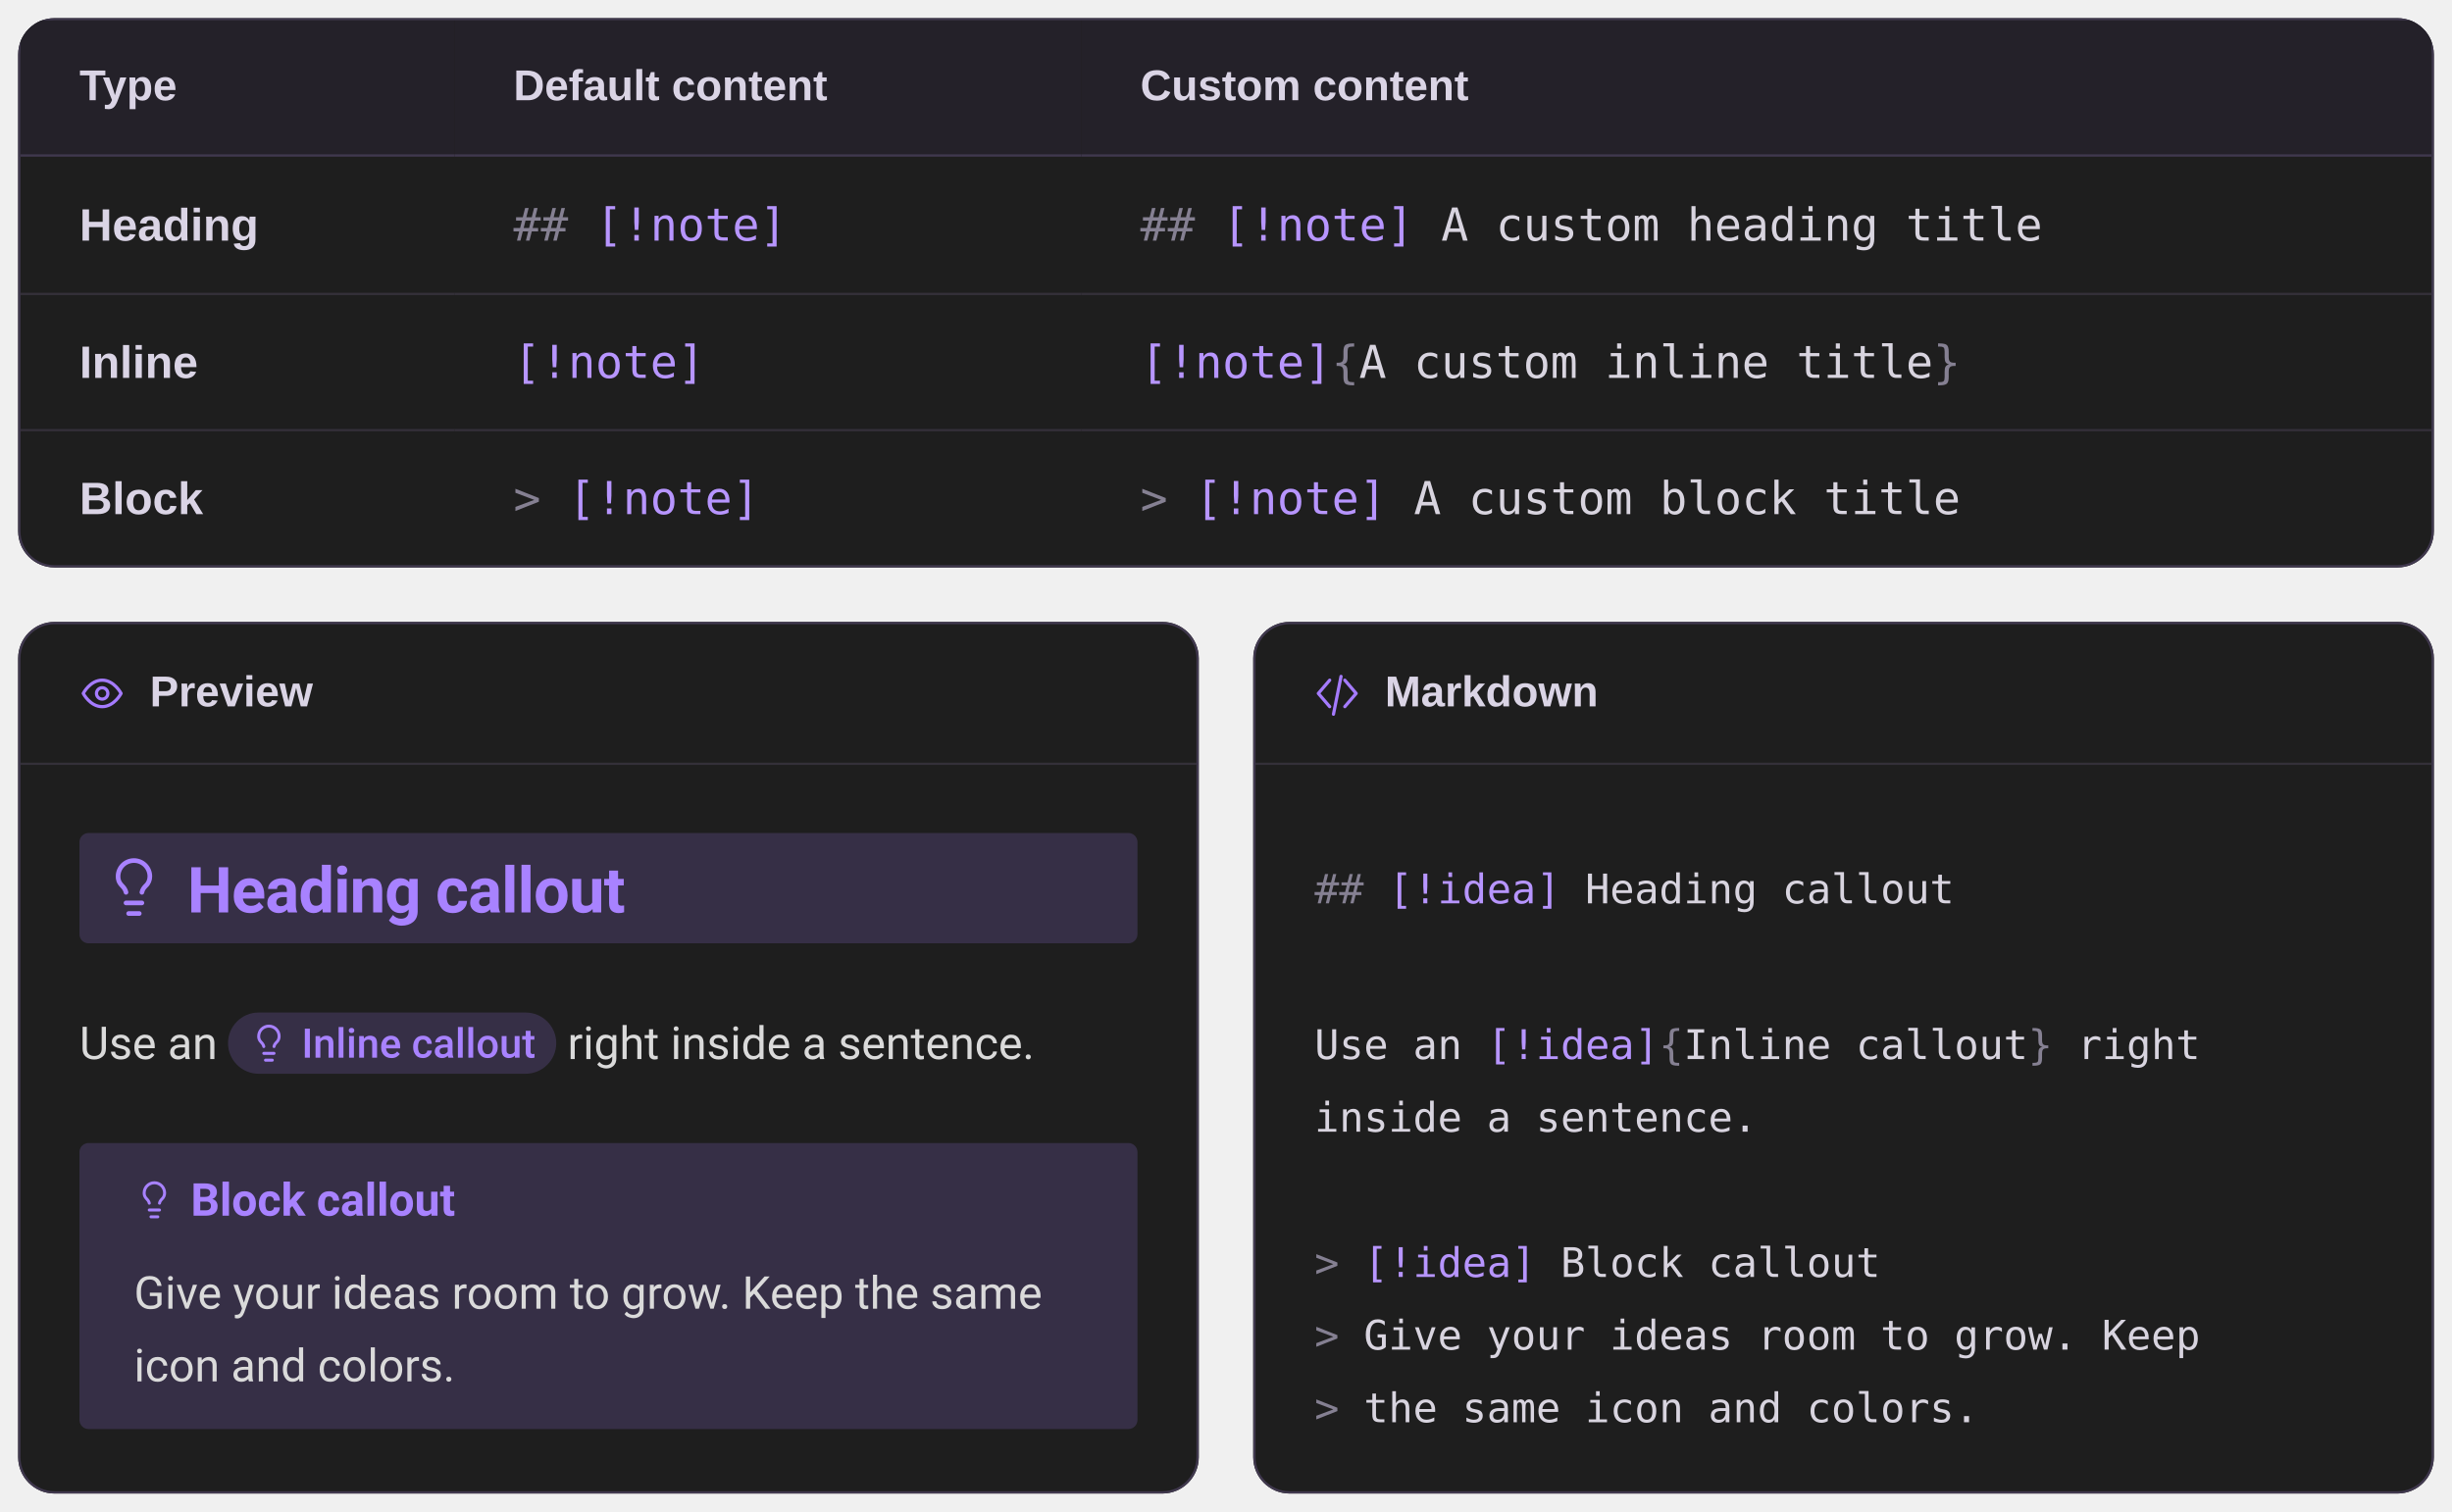
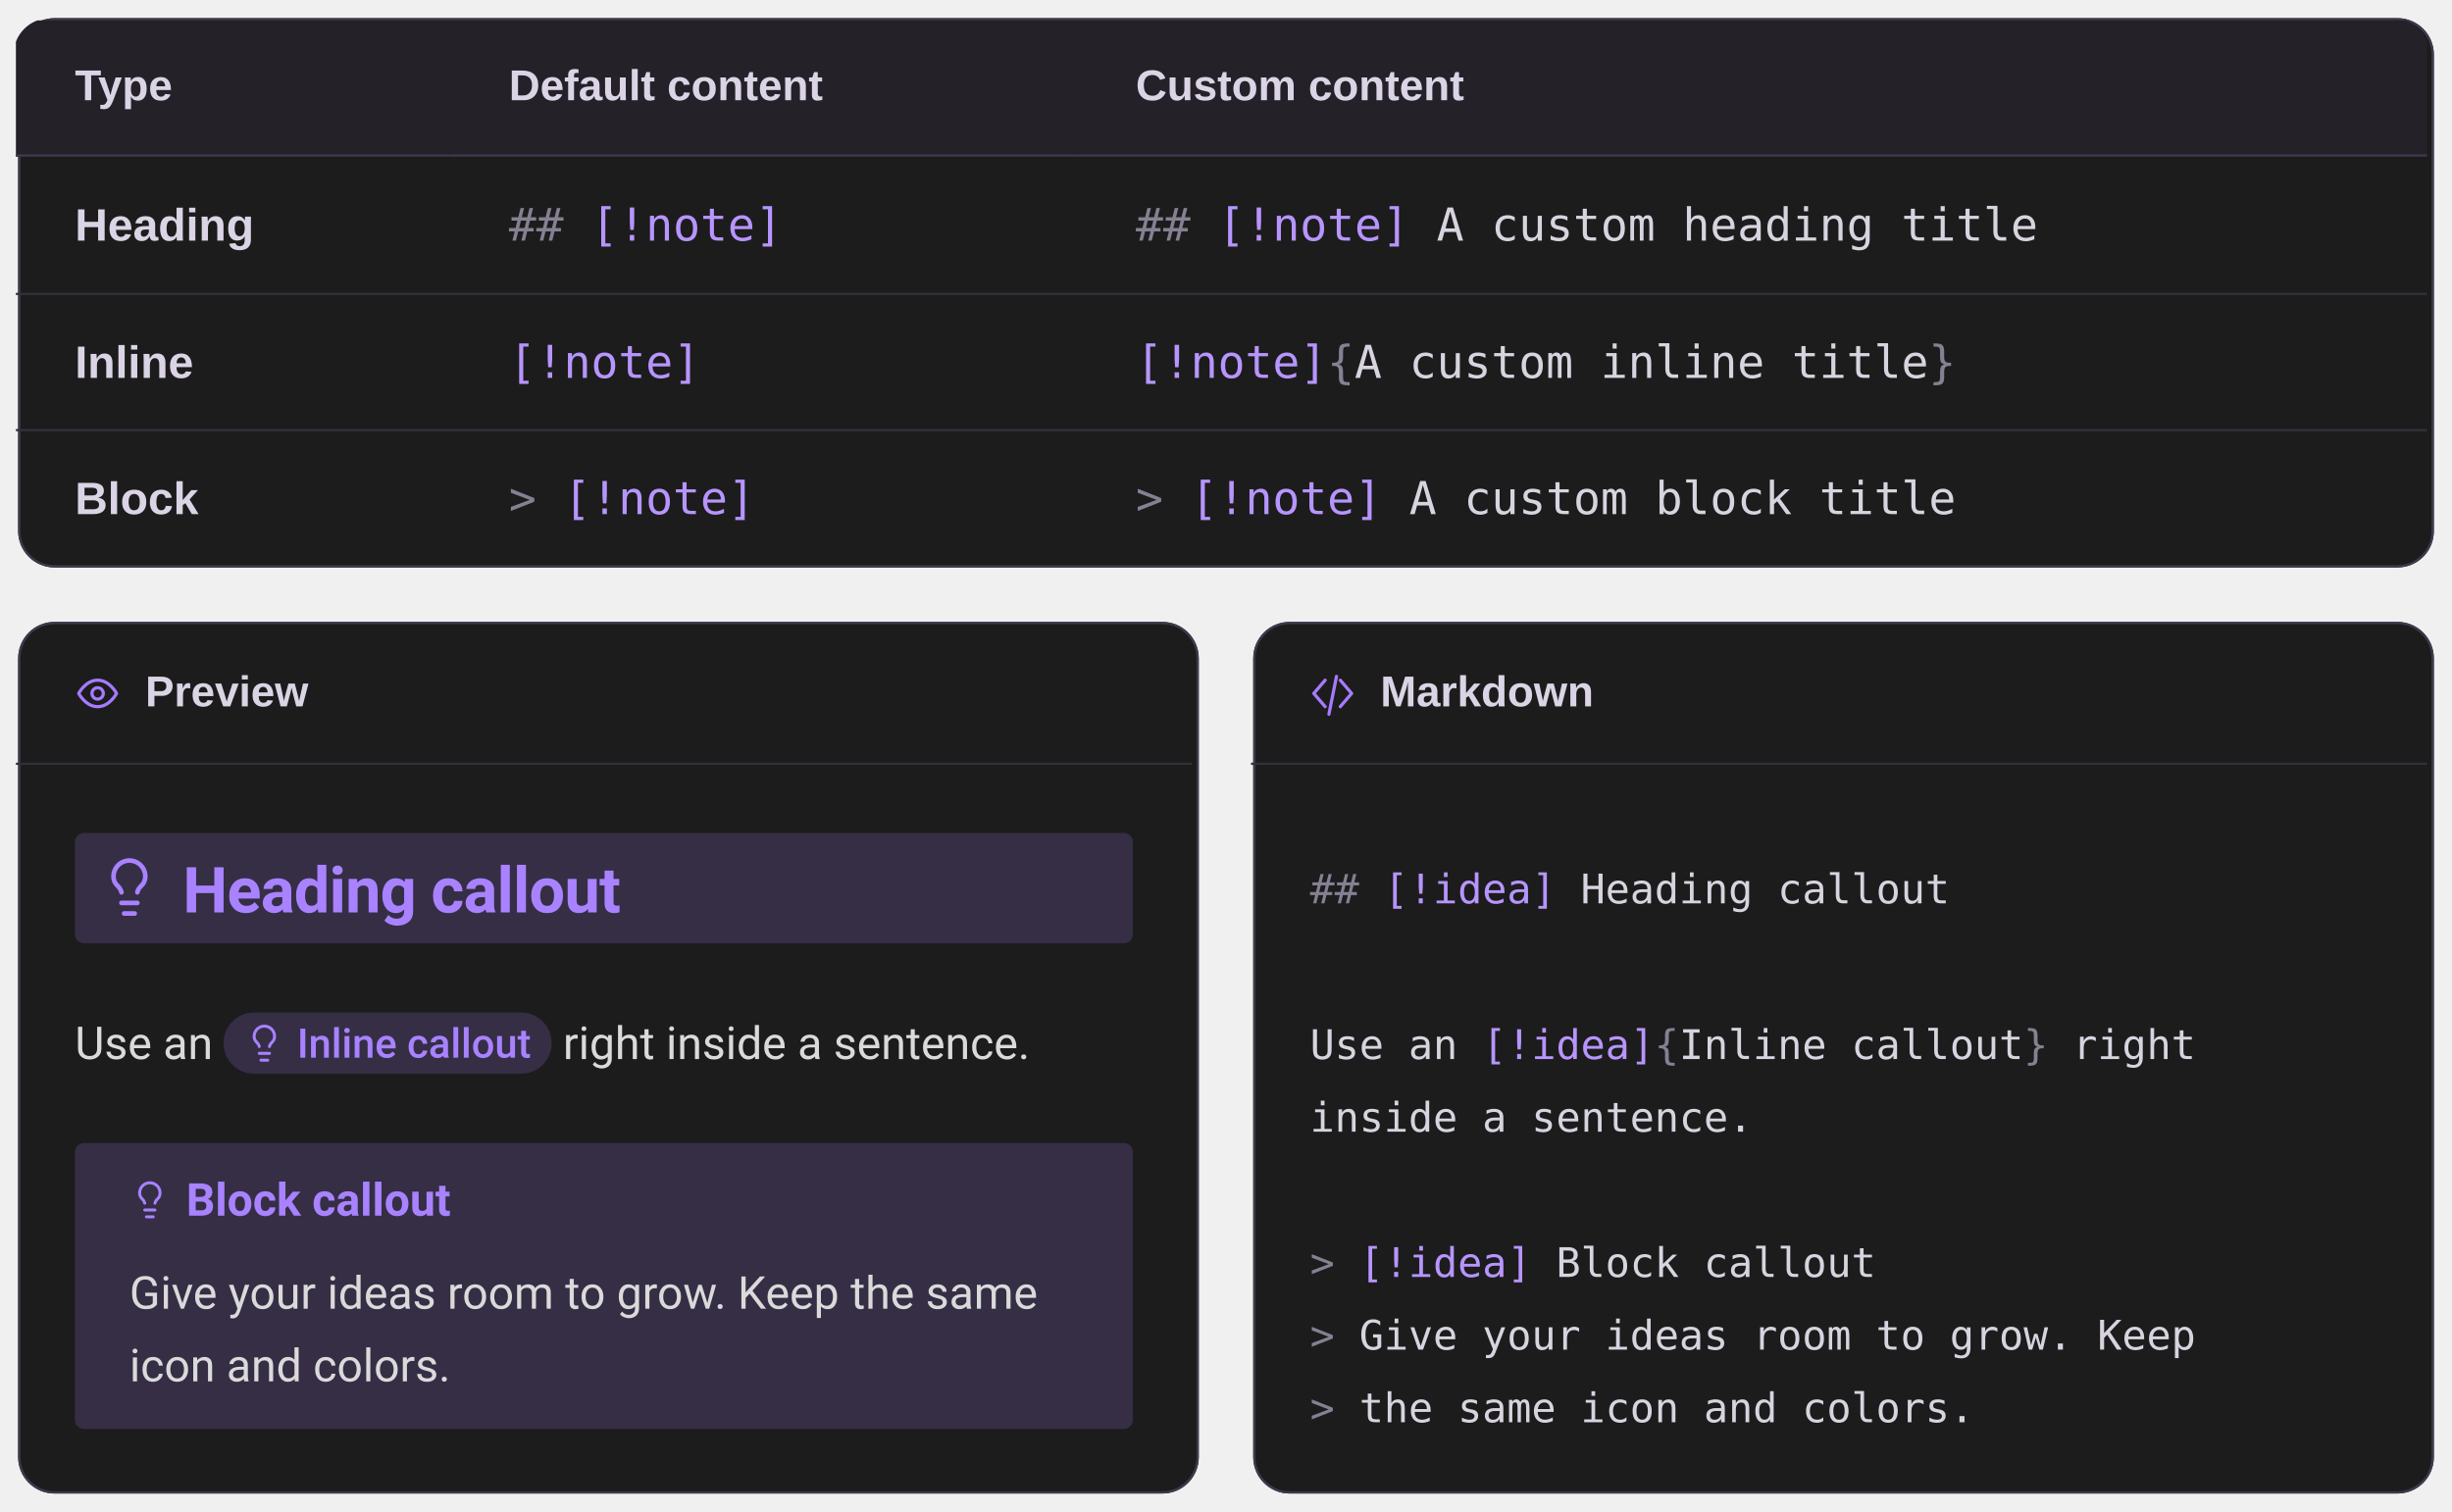
<svg xmlns="http://www.w3.org/2000/svg" width="1080" height="666" viewBox="0 0 1080 666" role="img" aria-labelledby="title description">
  <defs>
    <clipPath id="clip-1">
      <rect x="8" y="8" width="1064" height="242" rx="16" fill="white" />
    </clipPath>
    <clipPath id="clip-2">
      <rect x="59" y="541.59" width="430" height="76" rx="0" fill="white" />
    </clipPath>
    <clipPath id="clip-3">
      <rect x="35" y="503.59" width="466" height="126" rx="4" fill="white" />
    </clipPath>
    <clipPath id="clip-4">
      <rect x="8" y="274" width="520" height="384" rx="16" fill="white" />
    </clipPath>
    <clipPath id="clip-5">
      <rect x="552" y="274" width="520" height="384" rx="16" fill="white" />
    </clipPath>
  </defs>
  <rect x="0" y="0" width="1080" height="666" rx="12" fill="transparent" />
-   <rect x="8" y="8" width="1064" height="242" rx="16" fill="rgb(30, 30, 30)" />
+   <rect x="8" y="8" width="1064" height="242" rx="16" fill="rgb(28, 28, 28)" />
  <rect x="8.5" y="8.5" width="1063" height="241" rx="15.5" fill="none" stroke="rgb(64, 56, 78)" stroke-width="1" />
-   <g clip-path="url(#clip-1)">
+   <g clip-path="url(#clip-1)" transform="translate(-2 0)">
    <rect x="9" y="9" width="191.16" height="60" rx="0" fill="rgb(36, 33, 41)" />
    <rect x="9" y="68" width="191.16" height="1" rx="0" fill="rgb(64, 56, 78)" />
    <text x="35" y="44.16" fill="rgb(218, 212, 229)" font-family="Arial, Helvetica, sans-serif" font-size="19px" font-weight="600" font-style="normal" direction="ltr" unicode-bidi="embed" letter-spacing="0" textLength="42.94" lengthAdjust="spacing" xml:space="preserve">Type</text>
    <rect x="200.16" y="9" width="276.11" height="60" rx="0" fill="rgb(36, 33, 41)" />
    <rect x="200.16" y="68" width="276.11" height="1" rx="0" fill="rgb(64, 56, 78)" />
    <text x="226.16" y="44.16" fill="rgb(218, 212, 229)" font-family="Arial, Helvetica, sans-serif" font-size="19px" font-weight="600" font-style="normal" direction="ltr" unicode-bidi="embed" letter-spacing="0" textLength="138.27" lengthAdjust="spacing" xml:space="preserve">Default content</text>
    <rect x="476.27" y="9" width="594.73" height="60" rx="0" fill="rgb(36, 33, 41)" />
    <rect x="476.27" y="68" width="594.73" height="1" rx="0" fill="rgb(64, 56, 78)" />
    <text x="502.27" y="44.16" fill="rgb(218, 212, 229)" font-family="Arial, Helvetica, sans-serif" font-size="19px" font-weight="600" font-style="normal" direction="ltr" unicode-bidi="embed" letter-spacing="0" textLength="144.6" lengthAdjust="spacing" xml:space="preserve">Custom content</text>
    <text x="35" y="106" fill="rgb(218, 212, 229)" font-family="Arial, Helvetica, sans-serif" font-size="20px" font-weight="600" font-style="normal" direction="ltr" unicode-bidi="embed" letter-spacing="0" textLength="78.9" lengthAdjust="spacing" xml:space="preserve">Heading</text>
    <text x="226.16" y="106" fill="rgb(133, 128, 146)" font-family="Menlo, Consolas, monospace" font-size="20px" font-weight="400" font-style="normal" direction="ltr" unicode-bidi="embed" letter-spacing="0" textLength="24.09" lengthAdjust="spacing" xml:space="preserve">##</text>
    <text x="250.25" y="106" fill="rgb(216, 212, 223)" font-family="Menlo, Consolas, monospace" font-size="20px" font-weight="400" font-style="normal" direction="ltr" unicode-bidi="embed" letter-spacing="0" textLength="12.05" lengthAdjust="spacing" xml:space="preserve"> </text>
    <text x="262.3" y="106" fill="rgb(183, 149, 255)" font-family="Menlo, Consolas, monospace" font-size="20px" font-weight="400" font-style="normal" direction="ltr" unicode-bidi="embed" letter-spacing="0" textLength="84.29" lengthAdjust="spacing" xml:space="preserve">[!note]</text>
    <text x="502.27" y="106" fill="rgb(133, 128, 146)" font-family="Menlo, Consolas, monospace" font-size="20px" font-weight="400" font-style="normal" direction="ltr" unicode-bidi="embed" letter-spacing="0" textLength="24.09" lengthAdjust="spacing" xml:space="preserve">##</text>
    <text x="526.36" y="106" fill="rgb(216, 212, 223)" font-family="Menlo, Consolas, monospace" font-size="20px" font-weight="400" font-style="normal" direction="ltr" unicode-bidi="embed" letter-spacing="0" textLength="12.05" lengthAdjust="spacing" xml:space="preserve"> </text>
    <text x="538.41" y="106" fill="rgb(183, 149, 255)" font-family="Menlo, Consolas, monospace" font-size="20px" font-weight="400" font-style="normal" direction="ltr" unicode-bidi="embed" letter-spacing="0" textLength="84.29" lengthAdjust="spacing" xml:space="preserve">[!note]</text>
    <text x="622.7" y="106" fill="rgb(216, 212, 223)" font-family="Menlo, Consolas, monospace" font-size="20px" font-weight="400" font-style="normal" direction="ltr" unicode-bidi="embed" letter-spacing="0" textLength="276.95" lengthAdjust="spacing" xml:space="preserve"> A custom heading title</text>
    <rect x="9" y="129" width="191.16" height="1" rx="0" fill="rgb(52, 48, 57)" />
    <text x="35" y="166.5" fill="rgb(218, 212, 229)" font-family="Arial, Helvetica, sans-serif" font-size="20px" font-weight="600" font-style="normal" direction="ltr" unicode-bidi="embed" letter-spacing="0" textLength="52.23" lengthAdjust="spacing" xml:space="preserve">Inline</text>
    <rect x="200.16" y="129" width="276.11" height="1" rx="0" fill="rgb(52, 48, 57)" />
    <text x="226.16" y="166.5" fill="rgb(183, 149, 255)" font-family="Menlo, Consolas, monospace" font-size="20px" font-weight="400" font-style="normal" direction="ltr" unicode-bidi="embed" letter-spacing="0" textLength="84.29" lengthAdjust="spacing" xml:space="preserve">[!note]</text>
    <rect x="476.27" y="129" width="594.73" height="1" rx="0" fill="rgb(52, 48, 57)" />
    <text x="502.27" y="166.5" fill="rgb(183, 149, 255)" font-family="Menlo, Consolas, monospace" font-size="20px" font-weight="400" font-style="normal" direction="ltr" unicode-bidi="embed" letter-spacing="0" textLength="84.29" lengthAdjust="spacing" xml:space="preserve">[!note]</text>
    <text x="586.56" y="166.5" fill="rgb(133, 128, 146)" font-family="Menlo, Consolas, monospace" font-size="20px" font-weight="400" font-style="normal" direction="ltr" unicode-bidi="embed" letter-spacing="0" textLength="12.05" lengthAdjust="spacing" xml:space="preserve">{</text>
    <text x="598.61" y="166.5" fill="rgb(216, 212, 223)" font-family="Menlo, Consolas, monospace" font-size="20px" font-weight="400" font-style="normal" direction="ltr" unicode-bidi="embed" letter-spacing="0" textLength="252.87" lengthAdjust="spacing" xml:space="preserve">A custom inline title</text>
    <text x="851.48" y="166.5" fill="rgb(133, 128, 146)" font-family="Menlo, Consolas, monospace" font-size="20px" font-weight="400" font-style="normal" direction="ltr" unicode-bidi="embed" letter-spacing="0" textLength="12.05" lengthAdjust="spacing" xml:space="preserve">}</text>
    <rect x="9" y="189" width="191.16" height="1" rx="0" fill="rgb(52, 48, 57)" />
    <text x="35" y="226.5" fill="rgb(218, 212, 229)" font-family="Arial, Helvetica, sans-serif" font-size="20px" font-weight="600" font-style="normal" direction="ltr" unicode-bidi="embed" letter-spacing="0" textLength="54.47" lengthAdjust="spacing" xml:space="preserve">Block</text>
    <rect x="200.16" y="189" width="276.11" height="1" rx="0" fill="rgb(52, 48, 57)" />
    <text x="226.16" y="226.5" fill="rgb(133, 128, 146)" font-family="Menlo, Consolas, monospace" font-size="20px" font-weight="400" font-style="normal" direction="ltr" unicode-bidi="embed" letter-spacing="0" textLength="12.05" lengthAdjust="spacing" xml:space="preserve">&gt;</text>
    <text x="238.2" y="226.5" fill="rgb(216, 212, 223)" font-family="Menlo, Consolas, monospace" font-size="20px" font-weight="400" font-style="normal" direction="ltr" unicode-bidi="embed" letter-spacing="0" textLength="12.05" lengthAdjust="spacing" xml:space="preserve"> </text>
    <text x="250.25" y="226.5" fill="rgb(183, 149, 255)" font-family="Menlo, Consolas, monospace" font-size="20px" font-weight="400" font-style="normal" direction="ltr" unicode-bidi="embed" letter-spacing="0" textLength="84.29" lengthAdjust="spacing" xml:space="preserve">[!note]</text>
    <rect x="476.27" y="189" width="594.73" height="1" rx="0" fill="rgb(52, 48, 57)" />
    <text x="502.27" y="226.5" fill="rgb(133, 128, 146)" font-family="Menlo, Consolas, monospace" font-size="20px" font-weight="400" font-style="normal" direction="ltr" unicode-bidi="embed" letter-spacing="0" textLength="12.05" lengthAdjust="spacing" xml:space="preserve">&gt;</text>
    <text x="514.31" y="226.5" fill="rgb(216, 212, 223)" font-family="Menlo, Consolas, monospace" font-size="20px" font-weight="400" font-style="normal" direction="ltr" unicode-bidi="embed" letter-spacing="0" textLength="12.05" lengthAdjust="spacing" xml:space="preserve"> </text>
    <text x="526.36" y="226.5" fill="rgb(183, 149, 255)" font-family="Menlo, Consolas, monospace" font-size="20px" font-weight="400" font-style="normal" direction="ltr" unicode-bidi="embed" letter-spacing="0" textLength="84.29" lengthAdjust="spacing" xml:space="preserve">[!note]</text>
    <text x="610.66" y="226.5" fill="rgb(216, 212, 223)" font-family="Menlo, Consolas, monospace" font-size="20px" font-weight="400" font-style="normal" direction="ltr" unicode-bidi="embed" letter-spacing="0" textLength="252.87" lengthAdjust="spacing" xml:space="preserve"> A custom block title</text>
  </g>
-   <rect x="8" y="274" width="520" height="384" rx="16" fill="rgb(30, 30, 30)" />
+   <rect x="8" y="274" width="520" height="384" rx="16" fill="rgb(28, 28, 28)" />
  <rect x="8.5" y="274.5" width="519" height="383" rx="15.5" fill="none" stroke="rgb(64, 56, 78)" stroke-width="1" />
-   <g clip-path="url(#clip-4)">
+   <g clip-path="url(#clip-4)" transform="translate(-2 0)">
    <rect x="9" y="336" width="518" height="1" rx="0" fill="rgb(52, 48, 57)" />
    <g fill="none" stroke="rgb(165, 123, 255)" stroke-width="1.7px" stroke-linecap="round" stroke-linejoin="round" fill-rule="nonzero" clip-rule="nonzero" opacity="1" transform="matrix(0.8333333 0 0 0.8333333 35 295.5)">
      <path d="M2 12s3.6-7 10-7 10 7 10 7-3.6 7-10 7S2 12 2 12Z" fill="none" stroke="rgb(165, 123, 255)" stroke-width="1.7px" stroke-linecap="round" stroke-linejoin="round" fill-rule="nonzero" clip-rule="nonzero" opacity="1" />
      <circle cx="12" cy="12" r="3" fill="none" stroke="rgb(165, 123, 255)" stroke-width="1.7px" stroke-linecap="round" stroke-linejoin="round" fill-rule="nonzero" clip-rule="nonzero" opacity="1" />
    </g>
    <text x="66" y="311.2" fill="rgb(218, 212, 229)" font-family="Arial, Helvetica, sans-serif" font-size="19px" font-weight="600" font-style="normal" direction="ltr" unicode-bidi="embed" letter-spacing="0" textLength="71.83" lengthAdjust="spacing" xml:space="preserve">Preview</text>
    <rect x="35" y="367" width="466" height="48.59" rx="4" fill="rgba(160.01, 122.99, 243.99, 0.19)" />
    <g fill="none" stroke="rgb(168, 130, 255)" stroke-width="1.75px" stroke-linecap="round" stroke-linejoin="round" fill-rule="nonzero" clip-rule="nonzero" opacity="1" transform="matrix(1.166667 0 0 1.166667 45 376.8)">
      <path d="M15 14c.2-1 .7-1.7 1.5-2.5 1-.9 1.5-2.2 1.5-3.5A6 6 0 0 0 6 8c0 1 .2 2.2 1.5 3.5.7.7 1.3 1.5 1.5 2.5" fill="none" stroke="rgb(168, 130, 255)" stroke-width="1.75px" stroke-linecap="round" stroke-linejoin="round" fill-rule="nonzero" clip-rule="nonzero" opacity="1" />
      <path d="M9 18h6" fill="none" stroke="rgb(168, 130, 255)" stroke-width="1.75px" stroke-linecap="round" stroke-linejoin="round" fill-rule="nonzero" clip-rule="nonzero" opacity="1" />
      <path d="M10 22h4" fill="none" stroke="rgb(168, 130, 255)" stroke-width="1.75px" stroke-linecap="round" stroke-linejoin="round" fill-rule="nonzero" clip-rule="nonzero" opacity="1" />
    </g>
    <text x="82.8" y="402" fill="rgb(168, 130, 255)" font-family="&quot;??&quot;, &quot;??&quot;, &quot;??&quot;, ui-sans-serif, -apple-system, &quot;system-ui&quot;, system-ui, &quot;Segoe UI&quot;, &quot;Google Sans Flex&quot;, Roboto, &quot;Inter Variable&quot;, Inter, &quot;Apple Color Emoji&quot;, &quot;Segoe UI Emoji&quot;, &quot;Segoe UI Symbol&quot;, sans-serif" font-size="28px" font-weight="680" font-style="normal" direction="ltr" unicode-bidi="embed" letter-spacing="-0.31" textLength="199.23" lengthAdjust="spacing" xml:space="preserve">Heading callout</text>
    <text x="35" y="466.59" fill="rgb(218, 218, 218)" font-family="&quot;??&quot;, &quot;??&quot;, &quot;??&quot;, ui-sans-serif, -apple-system, &quot;system-ui&quot;, system-ui, &quot;Segoe UI&quot;, &quot;Google Sans Flex&quot;, Roboto, &quot;Inter Variable&quot;, Inter, &quot;Apple Color Emoji&quot;, &quot;Segoe UI Emoji&quot;, &quot;Segoe UI Symbol&quot;, sans-serif" font-size="20px" font-weight="400" font-style="normal" direction="ltr" unicode-bidi="embed" letter-spacing="0" textLength="65.44" lengthAdjust="spacing" xml:space="preserve">Use an </text>
    <rect x="100.44" y="446.09" width="144.56" height="26.97" rx="13.49" fill="rgba(160.01, 122.99, 243.99, 0.19)" />
    <g fill="none" stroke="rgb(168, 130, 255)" stroke-width="1.75px" stroke-linecap="round" stroke-linejoin="round" fill-rule="nonzero" clip-rule="nonzero" opacity="1" transform="matrix(0.75 0 0 0.75 109.4375 450.5781)">
      <path d="M15 14c.2-1 .7-1.7 1.5-2.5 1-.9 1.5-2.2 1.5-3.5A6 6 0 0 0 6 8c0 1 .2 2.2 1.5 3.5.7.7 1.3 1.5 1.5 2.5" fill="none" stroke="rgb(168, 130, 255)" stroke-width="1.75px" stroke-linecap="round" stroke-linejoin="round" fill-rule="nonzero" clip-rule="nonzero" opacity="1" />
      <path d="M9 18h6" fill="none" stroke="rgb(168, 130, 255)" stroke-width="1.75px" stroke-linecap="round" stroke-linejoin="round" fill-rule="nonzero" clip-rule="nonzero" opacity="1" />
      <path d="M10 22h4" fill="none" stroke="rgb(168, 130, 255)" stroke-width="1.75px" stroke-linecap="round" stroke-linejoin="round" fill-rule="nonzero" clip-rule="nonzero" opacity="1" />
    </g>
    <text x="132.83" y="465.98" fill="rgb(168, 130, 255)" font-family="&quot;??&quot;, &quot;??&quot;, &quot;??&quot;, ui-sans-serif, -apple-system, &quot;system-ui&quot;, system-ui, &quot;Segoe UI&quot;, &quot;Google Sans Flex&quot;, Roboto, &quot;Inter Variable&quot;, Inter, &quot;Apple Color Emoji&quot;, &quot;Segoe UI Emoji&quot;, &quot;Segoe UI Symbol&quot;, sans-serif" font-size="18px" font-weight="500" font-style="normal" direction="ltr" unicode-bidi="embed" letter-spacing="0" textLength="103.17" lengthAdjust="spacing" xml:space="preserve">Inline callout</text>
    <text x="245" y="466.59" fill="rgb(218, 218, 218)" font-family="&quot;??&quot;, &quot;??&quot;, &quot;??&quot;, ui-sans-serif, -apple-system, &quot;system-ui&quot;, system-ui, &quot;Segoe UI&quot;, &quot;Google Sans Flex&quot;, Roboto, &quot;Inter Variable&quot;, Inter, &quot;Apple Color Emoji&quot;, &quot;Segoe UI Emoji&quot;, &quot;Segoe UI Symbol&quot;, sans-serif" font-size="20px" font-weight="400" font-style="normal" direction="ltr" unicode-bidi="embed" letter-spacing="0" textLength="207.01" lengthAdjust="spacing" xml:space="preserve"> right
inside a sentence.</text>
    <rect x="35" y="503.59" width="466" height="126" rx="4" fill="rgba(160.01, 122.99, 243.99, 0.19)" />
    <g clip-path="url(#clip-3)">
      <g fill="none" stroke="rgb(168, 130, 255)" stroke-width="1.75px" stroke-linecap="round" stroke-linejoin="round" fill-rule="nonzero" clip-rule="nonzero" opacity="1" transform="matrix(0.75 0 0 0.75 59 519.5938)">
        <path d="M15 14c.2-1 .7-1.7 1.5-2.5 1-.9 1.5-2.2 1.5-3.5A6 6 0 0 0 6 8c0 1 .2 2.2 1.5 3.5.7.7 1.3 1.5 1.5 2.5" fill="none" stroke="rgb(168, 130, 255)" stroke-width="1.75px" stroke-linecap="round" stroke-linejoin="round" fill-rule="nonzero" clip-rule="nonzero" opacity="1" />
        <path d="M9 18h6" fill="none" stroke="rgb(168, 130, 255)" stroke-width="1.75px" stroke-linecap="round" stroke-linejoin="round" fill-rule="nonzero" clip-rule="nonzero" opacity="1" />
        <path d="M10 22h4" fill="none" stroke="rgb(168, 130, 255)" stroke-width="1.75px" stroke-linecap="round" stroke-linejoin="round" fill-rule="nonzero" clip-rule="nonzero" opacity="1" />
      </g>
      <text x="84" y="535.59" fill="rgb(168, 130, 255)" font-family="&quot;??&quot;, &quot;??&quot;, &quot;??&quot;, ui-sans-serif, -apple-system, &quot;system-ui&quot;, system-ui, &quot;Segoe UI&quot;, &quot;Google Sans Flex&quot;, Roboto, &quot;Inter Variable&quot;, Inter, &quot;Apple Color Emoji&quot;, &quot;Segoe UI Emoji&quot;, &quot;Segoe UI Symbol&quot;, sans-serif" font-size="20px" font-weight="600" font-style="normal" direction="ltr" unicode-bidi="embed" letter-spacing="0" textLength="117.58" lengthAdjust="spacing" xml:space="preserve">Block callout</text>
      <g clip-path="url(#clip-2)">
        <text x="59" y="576.59" fill="rgb(218, 218, 218)" font-family="&quot;??&quot;, &quot;??&quot;, &quot;??&quot;, ui-sans-serif, -apple-system, &quot;system-ui&quot;, system-ui, &quot;Segoe UI&quot;, &quot;Google Sans Flex&quot;, Roboto, &quot;Inter Variable&quot;, Inter, &quot;Apple Color Emoji&quot;, &quot;Segoe UI Emoji&quot;, &quot;Segoe UI Symbol&quot;, sans-serif" font-size="20px" font-weight="400" font-style="normal" direction="ltr" unicode-bidi="embed" letter-spacing="0" textLength="392.76" lengthAdjust="spacing" xml:space="preserve">Give your ideas room to grow. Keep
the same</text>
        <text x="59" y="608.59" fill="rgb(218, 218, 218)" font-family="&quot;??&quot;, &quot;??&quot;, &quot;??&quot;, ui-sans-serif, -apple-system, &quot;system-ui&quot;, system-ui, &quot;Segoe UI&quot;, &quot;Google Sans Flex&quot;, Roboto, &quot;Inter Variable&quot;, Inter, &quot;Apple Color Emoji&quot;, &quot;Segoe UI Emoji&quot;, &quot;Segoe UI Symbol&quot;, sans-serif" font-size="20px" font-weight="400" font-style="normal" direction="ltr" unicode-bidi="embed" letter-spacing="0" textLength="137.85" lengthAdjust="spacing" xml:space="preserve">icon and colors.</text>
      </g>
    </g>
  </g>
-   <rect x="552" y="274" width="520" height="384" rx="16" fill="rgb(30, 30, 30)" />
+   <rect x="552" y="274" width="520" height="384" rx="16" fill="rgb(28, 28, 28)" />
  <rect x="552.5" y="274.5" width="519" height="383" rx="15.5" fill="none" stroke="rgb(64, 56, 78)" stroke-width="1" />
-   <g clip-path="url(#clip-5)">
+   <g clip-path="url(#clip-5)" transform="translate(-2 0)">
    <rect x="553" y="336" width="518" height="1" rx="0" fill="rgb(52, 48, 57)" />
    <g fill="none" stroke="rgb(165, 123, 255)" stroke-width="1.7px" stroke-linecap="round" stroke-linejoin="round" fill-rule="nonzero" clip-rule="nonzero" opacity="1" transform="matrix(0.8333333 0 0 0.8333333 579 295.5)">
      <path d="m8 5-6 7 6 7m8-14 6 7-6 7m-2-16-4 20" fill="none" stroke="rgb(165, 123, 255)" stroke-width="1.7px" stroke-linecap="round" stroke-linejoin="round" fill-rule="nonzero" clip-rule="nonzero" opacity="1" />
    </g>
    <text x="610" y="311.2" fill="rgb(218, 212, 229)" font-family="Arial, Helvetica, sans-serif" font-size="19px" font-weight="600" font-style="normal" direction="ltr" unicode-bidi="embed" letter-spacing="0" textLength="93.95" lengthAdjust="spacing" xml:space="preserve">Markdown</text>
    <text x="579" y="398" fill="rgb(133, 128, 146)" font-family="Menlo, Consolas, monospace" font-size="18px" font-weight="400" font-style="normal" direction="ltr" unicode-bidi="embed" letter-spacing="0" textLength="21.69" lengthAdjust="spacing" xml:space="preserve">##</text>
    <text x="600.69" y="398" fill="rgb(216, 212, 223)" font-family="Menlo, Consolas, monospace" font-size="18px" font-weight="400" font-style="normal" direction="ltr" unicode-bidi="embed" letter-spacing="0" textLength="10.84" lengthAdjust="spacing" xml:space="preserve"> </text>
    <text x="611.53" y="398" fill="rgb(183, 149, 255)" font-family="Menlo, Consolas, monospace" font-size="18px" font-weight="400" font-style="normal" direction="ltr" unicode-bidi="embed" letter-spacing="0" textLength="75.86" lengthAdjust="spacing" xml:space="preserve">[!idea]</text>
    <text x="687.39" y="398" fill="rgb(216, 212, 223)" font-family="Menlo, Consolas, monospace" font-size="18px" font-weight="400" font-style="normal" direction="ltr" unicode-bidi="embed" letter-spacing="0" textLength="173.39" lengthAdjust="spacing" xml:space="preserve"> Heading callout</text>
    <text x="579" y="466.59" fill="rgb(216, 212, 223)" font-family="Menlo, Consolas, monospace" font-size="18px" font-weight="400" font-style="normal" direction="ltr" unicode-bidi="embed" letter-spacing="0" textLength="75.86" lengthAdjust="spacing" xml:space="preserve">Use an </text>
    <text x="654.86" y="466.59" fill="rgb(183, 149, 255)" font-family="Menlo, Consolas, monospace" font-size="18px" font-weight="400" font-style="normal" direction="ltr" unicode-bidi="embed" letter-spacing="0" textLength="75.86" lengthAdjust="spacing" xml:space="preserve">[!idea]</text>
    <text x="730.72" y="466.59" fill="rgb(133, 128, 146)" font-family="Menlo, Consolas, monospace" font-size="18px" font-weight="400" font-style="normal" direction="ltr" unicode-bidi="embed" letter-spacing="0" textLength="10.84" lengthAdjust="spacing" xml:space="preserve">{</text>
    <text x="741.56" y="466.59" fill="rgb(216, 212, 223)" font-family="Menlo, Consolas, monospace" font-size="18px" font-weight="400" font-style="normal" direction="ltr" unicode-bidi="embed" letter-spacing="0" textLength="151.72" lengthAdjust="spacing" xml:space="preserve">Inline callout</text>
    <text x="893.28" y="466.59" fill="rgb(133, 128, 146)" font-family="Menlo, Consolas, monospace" font-size="18px" font-weight="400" font-style="normal" direction="ltr" unicode-bidi="embed" letter-spacing="0" textLength="10.84" lengthAdjust="spacing" xml:space="preserve">}</text>
    <text x="904.13" y="466.59" fill="rgb(216, 212, 223)" font-family="Menlo, Consolas, monospace" font-size="18px" font-weight="400" font-style="normal" direction="ltr" unicode-bidi="embed" letter-spacing="0" textLength="65.03" lengthAdjust="spacing" xml:space="preserve"> right</text>
    <text x="579" y="498.59" fill="rgb(216, 212, 223)" font-family="Menlo, Consolas, monospace" font-size="18px" font-weight="400" font-style="normal" direction="ltr" unicode-bidi="embed" letter-spacing="0" textLength="195.08" lengthAdjust="spacing" xml:space="preserve">inside a sentence.</text>
    <text x="579" y="562.59" fill="rgb(133, 128, 146)" font-family="Menlo, Consolas, monospace" font-size="18px" font-weight="400" font-style="normal" direction="ltr" unicode-bidi="embed" letter-spacing="0" textLength="10.84" lengthAdjust="spacing" xml:space="preserve">&gt;</text>
    <text x="589.84" y="562.59" fill="rgb(216, 212, 223)" font-family="Menlo, Consolas, monospace" font-size="18px" font-weight="400" font-style="normal" direction="ltr" unicode-bidi="embed" letter-spacing="0" textLength="10.84" lengthAdjust="spacing" xml:space="preserve"> </text>
    <text x="600.69" y="562.59" fill="rgb(183, 149, 255)" font-family="Menlo, Consolas, monospace" font-size="18px" font-weight="400" font-style="normal" direction="ltr" unicode-bidi="embed" letter-spacing="0" textLength="75.85" lengthAdjust="spacing" xml:space="preserve">[!idea]</text>
    <text x="676.55" y="562.59" fill="rgb(216, 212, 223)" font-family="Menlo, Consolas, monospace" font-size="18px" font-weight="400" font-style="normal" direction="ltr" unicode-bidi="embed" letter-spacing="0" textLength="151.71" lengthAdjust="spacing" xml:space="preserve"> Block callout</text>
    <text x="579" y="594.59" fill="rgb(133, 128, 146)" font-family="Menlo, Consolas, monospace" font-size="18px" font-weight="400" font-style="normal" direction="ltr" unicode-bidi="embed" letter-spacing="0" textLength="10.84" lengthAdjust="spacing" xml:space="preserve">&gt;</text>
    <text x="589.84" y="594.59" fill="rgb(216, 212, 223)" font-family="Menlo, Consolas, monospace" font-size="18px" font-weight="400" font-style="normal" direction="ltr" unicode-bidi="embed" letter-spacing="0" textLength="379.3" lengthAdjust="spacing" xml:space="preserve"> Give your ideas room to grow. Keep</text>
    <text x="579" y="626.59" fill="rgb(133, 128, 146)" font-family="Menlo, Consolas, monospace" font-size="18px" font-weight="400" font-style="normal" direction="ltr" unicode-bidi="embed" letter-spacing="0" textLength="10.84" lengthAdjust="spacing" xml:space="preserve">&gt;</text>
    <text x="589.84" y="626.59" fill="rgb(216, 212, 223)" font-family="Menlo, Consolas, monospace" font-size="18px" font-weight="400" font-style="normal" direction="ltr" unicode-bidi="embed" letter-spacing="0" textLength="281.77" lengthAdjust="spacing" xml:space="preserve"> the same icon and colors.</text>
  </g>
</svg>
